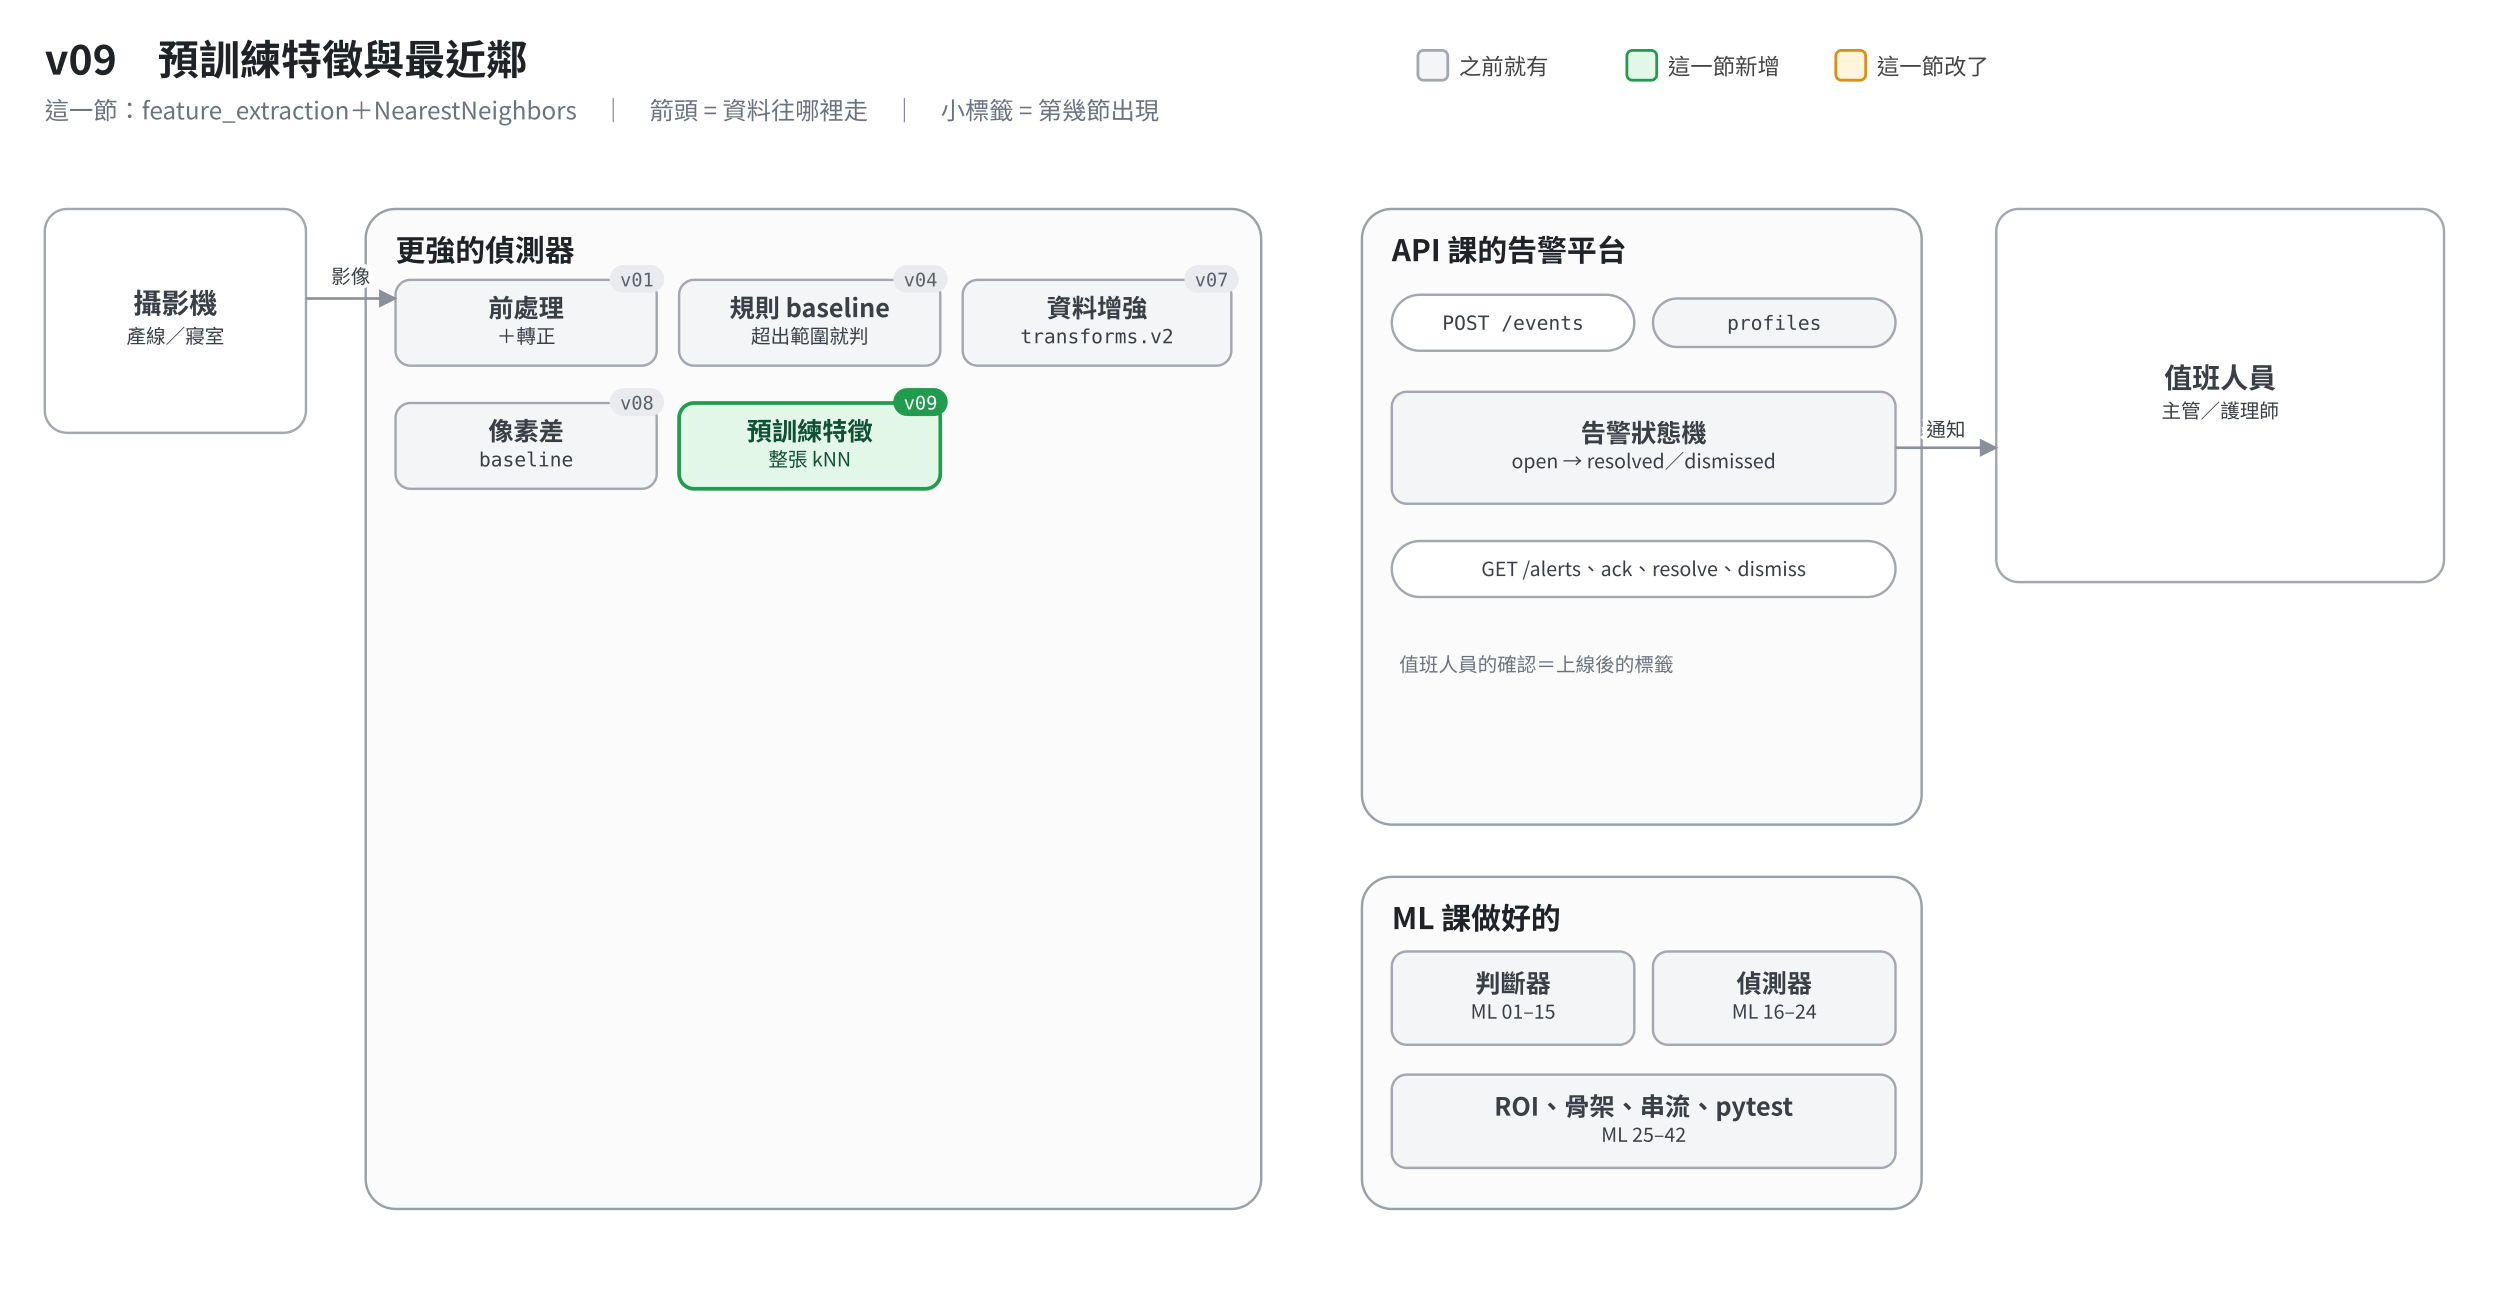
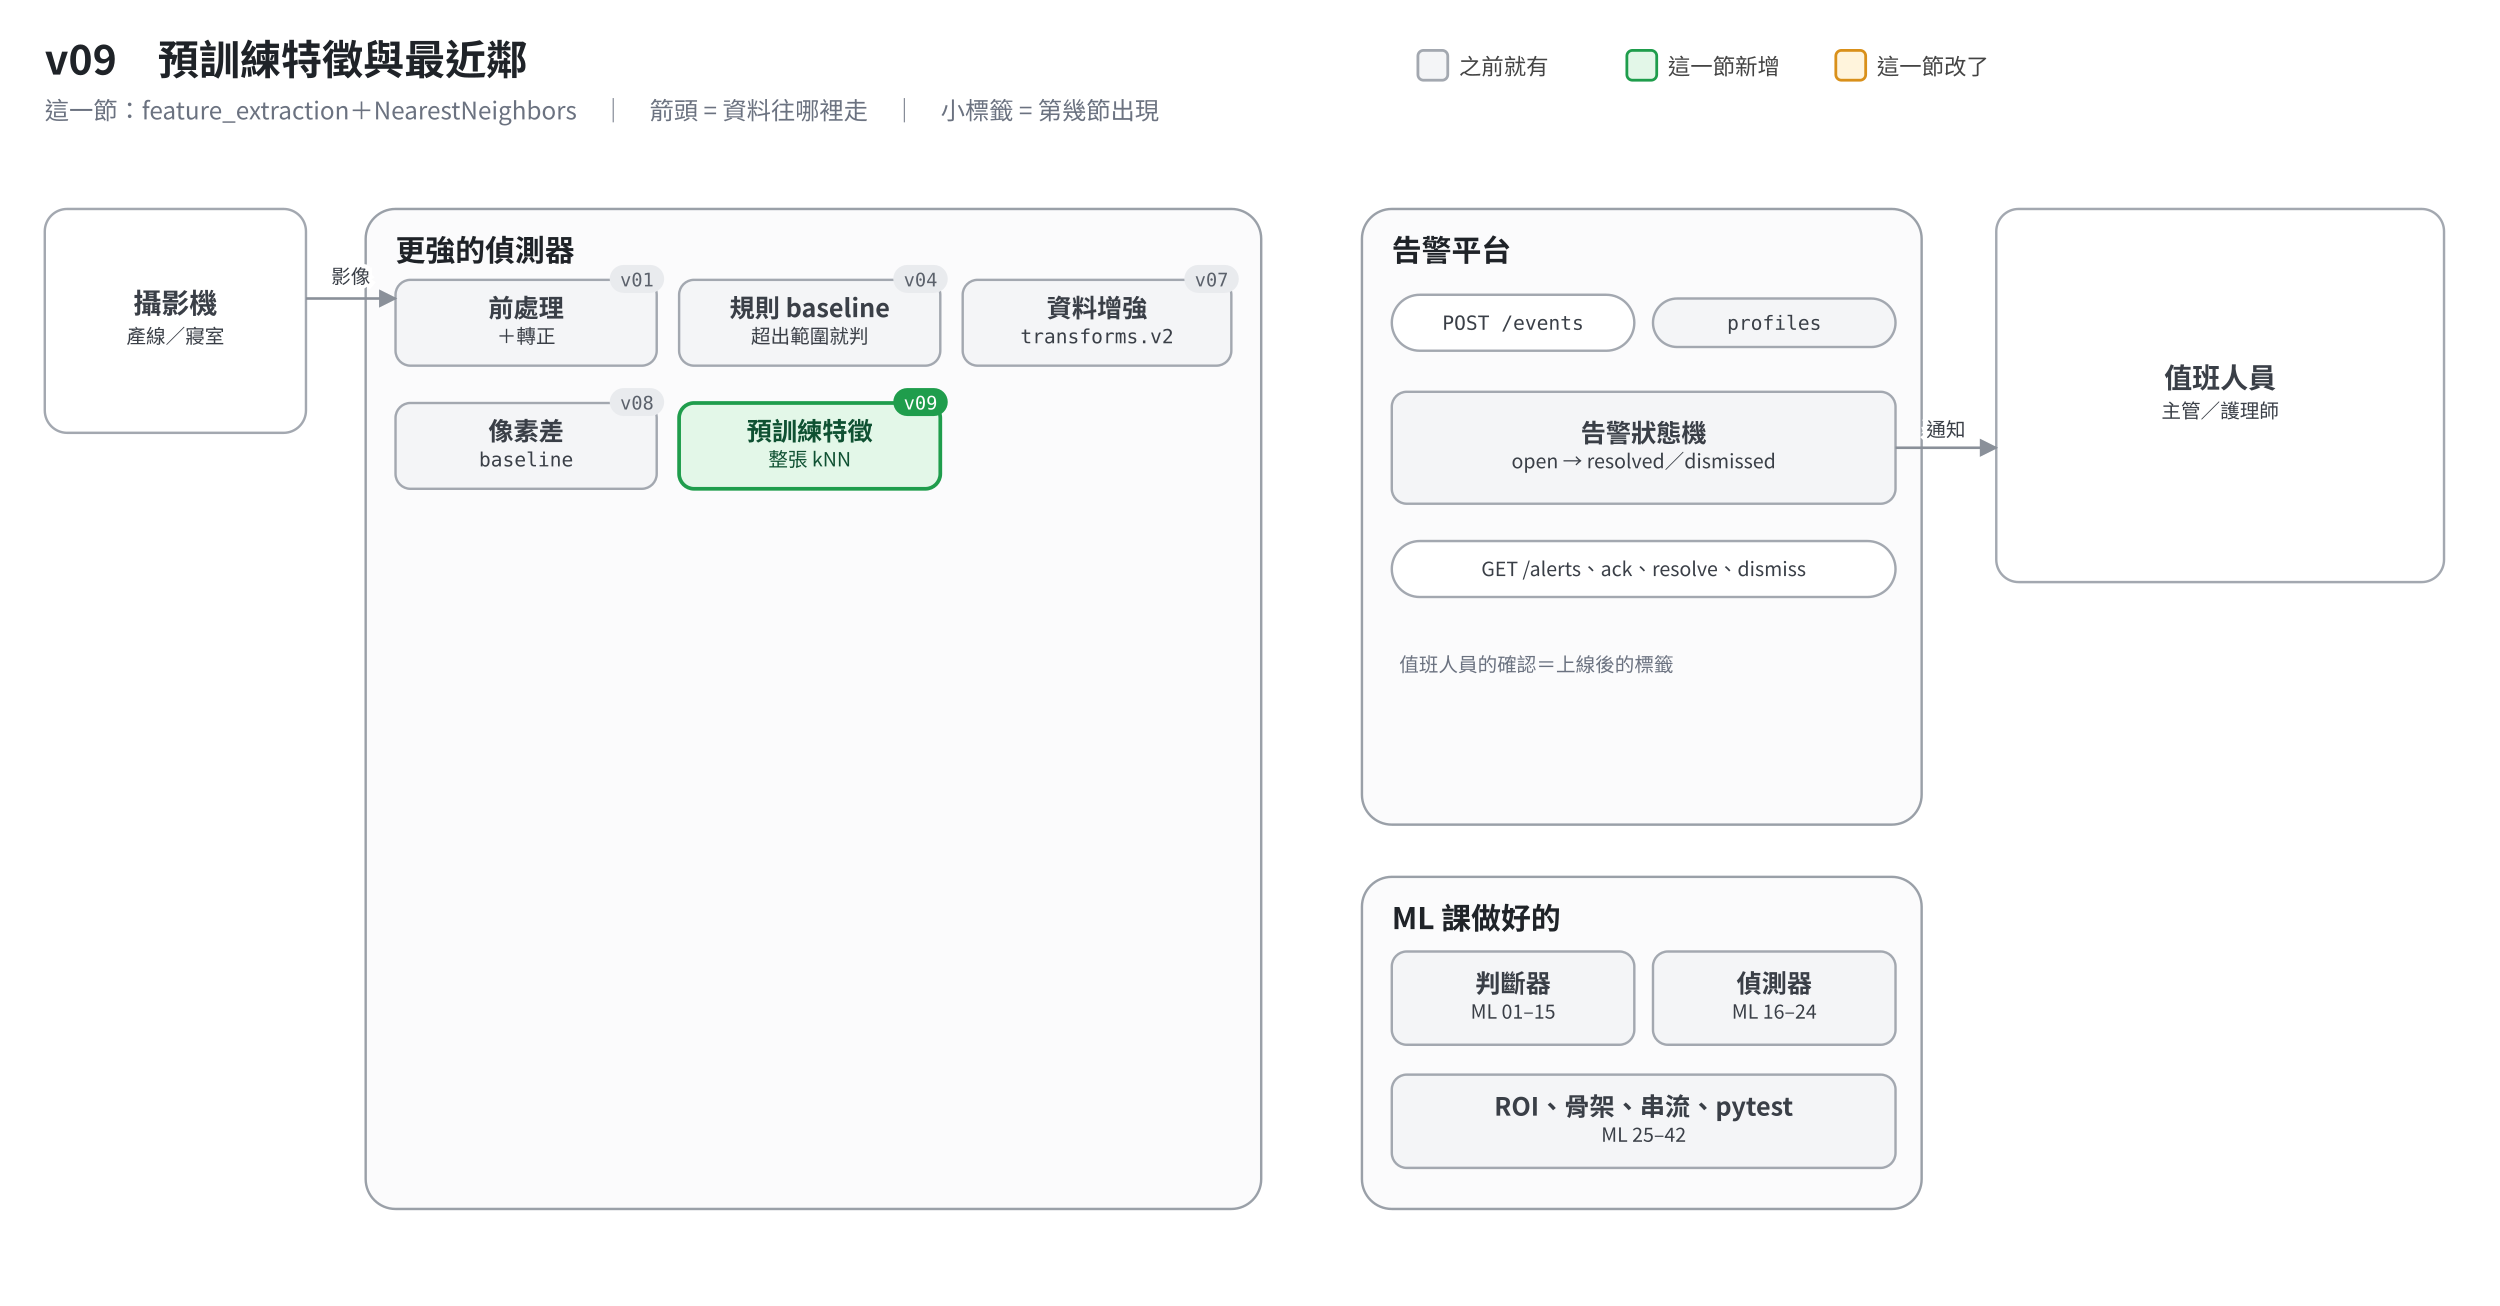
<svg xmlns="http://www.w3.org/2000/svg" viewBox="0 0 1340 700" width="1340" height="700">
  <defs>
    <marker id="arr-old" viewBox="0 0 10 10" refX="9" refY="5" markerWidth="7" markerHeight="7" orient="auto-start-reverse">
      <path d="M0,0 L10,5 L0,10 z" fill="#8a9099" />
    </marker>
    <marker id="arr-new" viewBox="0 0 10 10" refX="9" refY="5" markerWidth="7" markerHeight="7" orient="auto-start-reverse">
      <path d="M0,0 L10,5 L0,10 z" fill="#1f9d4c" />
    </marker>
    <marker id="arr-changed" viewBox="0 0 10 10" refX="9" refY="5" markerWidth="7" markerHeight="7" orient="auto-start-reverse">
      <path d="M0,0 L10,5 L0,10 z" fill="#d9901a" />
    </marker>
    <marker id="arr-error" viewBox="0 0 10 10" refX="9" refY="5" markerWidth="7" markerHeight="7" orient="auto-start-reverse">
      <path d="M0,0 L10,5 L0,10 z" fill="#d33a3a" />
    </marker>
  </defs>
  <rect width="1340" height="700" fill="#ffffff" />
  <text x="24" y="40" font-family="'PingFang TC','Noto Sans TC','Noto Sans CJK TC','Microsoft JhengHei',sans-serif" font-size="22" fill="#1f2328" font-weight="bold" text-anchor="start">v09　預訓練特徵與最近鄰</text>
  <text x="24" y="64" font-family="'PingFang TC','Noto Sans TC','Noto Sans CJK TC','Microsoft JhengHei',sans-serif" font-size="13" fill="#6b7280" font-weight="normal" text-anchor="start">這一節：feature_extraction＋NearestNeighbors　｜　箭頭 = 資料往哪裡走　｜　小標籤 = 第幾節出現</text>
  <rect x="760" y="27" width="16" height="16" rx="3" fill="#f4f5f7" stroke="#a3a8b0" stroke-width="1.5" />
  <text x="782" y="40" font-family="'PingFang TC','Noto Sans TC','Noto Sans CJK TC','Microsoft JhengHei',sans-serif" font-size="12" fill="#444" font-weight="normal" text-anchor="start">之前就有</text>
  <rect x="872" y="27" width="16" height="16" rx="3" fill="#e3f7e8" stroke="#1f9d4c" stroke-width="1.5" />
  <text x="894" y="40" font-family="'PingFang TC','Noto Sans TC','Noto Sans CJK TC','Microsoft JhengHei',sans-serif" font-size="12" fill="#444" font-weight="normal" text-anchor="start">這一節新增</text>
  <rect x="984" y="27" width="16" height="16" rx="3" fill="#fff4dc" stroke="#d9901a" stroke-width="1.5" />
  <text x="1006" y="40" font-family="'PingFang TC','Noto Sans TC','Noto Sans CJK TC','Microsoft JhengHei',sans-serif" font-size="12" fill="#444" font-weight="normal" text-anchor="start">這一節改了</text>
  <rect x="196" y="112" width="480" height="536" rx="16" fill="#fbfbfc" stroke="#9aa0a8" stroke-width="1.3" />
  <text x="212" y="140" font-family="'PingFang TC','Noto Sans TC','Noto Sans CJK TC','Microsoft JhengHei',sans-serif" font-size="16" fill="#1f2328" font-weight="bold" text-anchor="start">更強的偵測器</text>
  <rect x="730" y="112" width="300" height="330" rx="16" fill="#fbfbfc" stroke="#9aa0a8" stroke-width="1.3" />
-   <text x="746" y="140" font-family="'PingFang TC','Noto Sans TC','Noto Sans CJK TC','Microsoft JhengHei',sans-serif" font-size="16" fill="#1f2328" font-weight="bold" text-anchor="start">API 課的告警平台</text>
+   <text x="746" y="140" font-family="'PingFang TC','Noto Sans TC','Noto Sans CJK TC','Microsoft JhengHei',sans-serif" font-size="16" fill="#1f2328" font-weight="bold" text-anchor="start">告警平台</text>
  <rect x="730" y="470" width="300" height="178" rx="16" fill="#fbfbfc" stroke="#9aa0a8" stroke-width="1.3" />
  <text x="746" y="498" font-family="'PingFang TC','Noto Sans TC','Noto Sans CJK TC','Microsoft JhengHei',sans-serif" font-size="16" fill="#1f2328" font-weight="bold" text-anchor="start">ML 課做好的</text>
  <rect x="24" y="112" width="140" height="120" rx="12" fill="#ffffff" stroke="#a3a8b0" stroke-width="1.3" />
  <text x="94" y="168" font-family="'PingFang TC','Noto Sans TC','Noto Sans CJK TC','Microsoft JhengHei',sans-serif" font-size="15" fill="#3a3f47" font-weight="bold" text-anchor="middle">攝影機</text>
  <text x="94" y="184" font-family="'PingFang TC','Noto Sans TC','Noto Sans CJK TC','Microsoft JhengHei',sans-serif" font-size="10.5" fill="#3a3f47" font-weight="normal" text-anchor="middle">產線／寢室</text>
  <rect x="1070" y="112" width="240" height="200" rx="12" fill="#ffffff" stroke="#a3a8b0" stroke-width="1.3" />
  <text x="1190" y="208" font-family="'PingFang TC','Noto Sans TC','Noto Sans CJK TC','Microsoft JhengHei',sans-serif" font-size="15" fill="#3a3f47" font-weight="bold" text-anchor="middle">值班人員</text>
  <text x="1190" y="224" font-family="'PingFang TC','Noto Sans TC','Noto Sans CJK TC','Microsoft JhengHei',sans-serif" font-size="10.5" fill="#3a3f47" font-weight="normal" text-anchor="middle">主管／護理師</text>
  <rect x="212" y="150" width="140" height="46" rx="8" fill="#f4f5f7" stroke="#a3a8b0" stroke-width="1.3" />
  <text x="282" y="170" font-family="'PingFang TC','Noto Sans TC','Noto Sans CJK TC','Microsoft JhengHei',sans-serif" font-size="13.5" fill="#3a3f47" font-weight="bold" text-anchor="middle">前處理</text>
  <text x="282" y="184" font-family="'PingFang TC','Noto Sans TC','Noto Sans CJK TC','Microsoft JhengHei',sans-serif" font-size="10.5" fill="#3a3f47" font-weight="normal" text-anchor="middle">＋轉正</text>
  <rect x="364" y="150" width="140" height="46" rx="8" fill="#f4f5f7" stroke="#a3a8b0" stroke-width="1.3" />
  <text x="434" y="170" font-family="'PingFang TC','Noto Sans TC','Noto Sans CJK TC','Microsoft JhengHei',sans-serif" font-size="13.5" fill="#3a3f47" font-weight="bold" text-anchor="middle">規則 baseline</text>
  <text x="434" y="184" font-family="'PingFang TC','Noto Sans TC','Noto Sans CJK TC','Microsoft JhengHei',sans-serif" font-size="10.5" fill="#3a3f47" font-weight="normal" text-anchor="middle">超出範圍就判</text>
  <rect x="516" y="150" width="144" height="46" rx="8" fill="#f4f5f7" stroke="#a3a8b0" stroke-width="1.3" />
  <text x="588" y="170" font-family="'PingFang TC','Noto Sans TC','Noto Sans CJK TC','Microsoft JhengHei',sans-serif" font-size="13.5" fill="#3a3f47" font-weight="bold" text-anchor="middle">資料增強</text>
  <text x="588" y="184" font-family="'SF Mono',Menlo,Consolas,'DejaVu Sans Mono',monospace" font-size="10.5" fill="#3a3f47" font-weight="normal" text-anchor="middle">transforms.v2</text>
  <rect x="212" y="216" width="140" height="46" rx="8" fill="#f4f5f7" stroke="#a3a8b0" stroke-width="1.3" />
  <text x="282" y="236" font-family="'PingFang TC','Noto Sans TC','Noto Sans CJK TC','Microsoft JhengHei',sans-serif" font-size="13.5" fill="#3a3f47" font-weight="bold" text-anchor="middle">像素差</text>
  <text x="282" y="250" font-family="'SF Mono',Menlo,Consolas,'DejaVu Sans Mono',monospace" font-size="10.5" fill="#3a3f47" font-weight="normal" text-anchor="middle">baseline</text>
  <rect x="364" y="216" width="140" height="46" rx="8" fill="#e3f7e8" stroke="#1f9d4c" stroke-width="2" />
  <text x="434" y="236" font-family="'PingFang TC','Noto Sans TC','Noto Sans CJK TC','Microsoft JhengHei',sans-serif" font-size="13.5" fill="#0f5132" font-weight="bold" text-anchor="middle">預訓練特徵</text>
  <text x="434" y="250" font-family="'PingFang TC','Noto Sans TC','Noto Sans CJK TC','Microsoft JhengHei',sans-serif" font-size="10.5" fill="#0f5132" font-weight="normal" text-anchor="middle">整張 kNN</text>
  <rect x="746" y="158" width="130" height="30" rx="15" fill="#ffffff" stroke="#a3a8b0" stroke-width="1.3" />
  <text x="811" y="176.78" font-family="'SF Mono',Menlo,Consolas,'DejaVu Sans Mono',monospace" font-size="10.5" fill="#3a3f47" font-weight="normal" text-anchor="middle">POST /events</text>
  <rect x="886" y="160" width="130" height="26" rx="13" fill="#f4f5f7" stroke="#a3a8b0" stroke-width="1.3" />
  <text x="951" y="176.78" font-family="'SF Mono',Menlo,Consolas,'DejaVu Sans Mono',monospace" font-size="10.5" fill="#3a3f47" font-weight="normal" text-anchor="middle">profiles</text>
  <rect x="746" y="210" width="270" height="60" rx="8" fill="#f4f5f7" stroke="#a3a8b0" stroke-width="1.3" />
  <text x="881" y="237" font-family="'PingFang TC','Noto Sans TC','Noto Sans CJK TC','Microsoft JhengHei',sans-serif" font-size="13.5" fill="#3a3f47" font-weight="bold" text-anchor="middle">告警狀態機</text>
  <text x="881" y="251" font-family="'PingFang TC','Noto Sans TC','Noto Sans CJK TC','Microsoft JhengHei',sans-serif" font-size="10.5" fill="#3a3f47" font-weight="normal" text-anchor="middle">open → resolved／dismissed</text>
  <rect x="746" y="290" width="270" height="30" rx="15" fill="#ffffff" stroke="#a3a8b0" stroke-width="1.3" />
  <text x="881" y="308.78" font-family="'PingFang TC','Noto Sans TC','Noto Sans CJK TC','Microsoft JhengHei',sans-serif" font-size="10.5" fill="#3a3f47" font-weight="normal" text-anchor="middle">GET /alerts、ack、resolve、dismiss</text>
  <text x="750" y="360" font-family="'PingFang TC','Noto Sans TC','Noto Sans CJK TC','Microsoft JhengHei',sans-serif" font-size="10.5" fill="#6b7280" font-weight="normal" text-anchor="start">值班人員的確認＝上線後的標籤</text>
  <rect x="746" y="510" width="130" height="50" rx="8" fill="#f4f5f7" stroke="#a3a8b0" stroke-width="1.3" />
  <text x="811" y="532" font-family="'PingFang TC','Noto Sans TC','Noto Sans CJK TC','Microsoft JhengHei',sans-serif" font-size="13.5" fill="#3a3f47" font-weight="bold" text-anchor="middle">判斷器</text>
  <text x="811" y="546" font-family="'PingFang TC','Noto Sans TC','Noto Sans CJK TC','Microsoft JhengHei',sans-serif" font-size="10.5" fill="#3a3f47" font-weight="normal" text-anchor="middle">ML 01–15</text>
  <rect x="886" y="510" width="130" height="50" rx="8" fill="#f4f5f7" stroke="#a3a8b0" stroke-width="1.3" />
  <text x="951" y="532" font-family="'PingFang TC','Noto Sans TC','Noto Sans CJK TC','Microsoft JhengHei',sans-serif" font-size="13.5" fill="#3a3f47" font-weight="bold" text-anchor="middle">偵測器</text>
  <text x="951" y="546" font-family="'PingFang TC','Noto Sans TC','Noto Sans CJK TC','Microsoft JhengHei',sans-serif" font-size="10.5" fill="#3a3f47" font-weight="normal" text-anchor="middle">ML 16–24</text>
  <rect x="746" y="576" width="270" height="50" rx="8" fill="#f4f5f7" stroke="#a3a8b0" stroke-width="1.3" />
  <text x="881" y="598" font-family="'PingFang TC','Noto Sans TC','Noto Sans CJK TC','Microsoft JhengHei',sans-serif" font-size="13.5" fill="#3a3f47" font-weight="bold" text-anchor="middle">ROI、骨架、串流、pytest</text>
  <text x="881" y="612" font-family="'PingFang TC','Noto Sans TC','Noto Sans CJK TC','Microsoft JhengHei',sans-serif" font-size="10.5" fill="#3a3f47" font-weight="normal" text-anchor="middle">ML 25–42</text>
  <polyline points="164,160 212,160" fill="none" stroke="#8a9099" stroke-width="1.4" marker-end="url(#arr-old)" />
  <text x="188" y="152" font-family="'PingFang TC','Noto Sans TC','Noto Sans CJK TC','Microsoft JhengHei',sans-serif" font-size="10.5" fill="#3a3f47" text-anchor="middle" stroke="#fff" stroke-width="4" paint-order="stroke">影像</text>
  <polyline points="1016,240 1070,240" fill="none" stroke="#8a9099" stroke-width="1.4" marker-end="url(#arr-old)" />
  <text x="1043" y="234" font-family="'PingFang TC','Noto Sans TC','Noto Sans CJK TC','Microsoft JhengHei',sans-serif" font-size="10.5" fill="#3a3f47" text-anchor="middle" stroke="#fff" stroke-width="4" paint-order="stroke">通知</text>
  <rect x="326.8" y="142" width="29.2" height="15" rx="7.5" fill="#e9ebee" />
  <text x="341.4" y="153.5" font-family="'SF Mono',Menlo,Consolas,'DejaVu Sans Mono',monospace" font-size="10" fill="#5b616b" font-weight="normal" text-anchor="middle">v01</text>
  <rect x="478.8" y="142" width="29.2" height="15" rx="7.5" fill="#e9ebee" />
  <text x="493.4" y="153.5" font-family="'SF Mono',Menlo,Consolas,'DejaVu Sans Mono',monospace" font-size="10" fill="#5b616b" font-weight="normal" text-anchor="middle">v04</text>
  <rect x="634.8" y="142" width="29.2" height="15" rx="7.5" fill="#e9ebee" />
  <text x="649.4" y="153.5" font-family="'SF Mono',Menlo,Consolas,'DejaVu Sans Mono',monospace" font-size="10" fill="#5b616b" font-weight="normal" text-anchor="middle">v07</text>
  <rect x="326.8" y="208" width="29.2" height="15" rx="7.5" fill="#e9ebee" />
  <text x="341.4" y="219.5" font-family="'SF Mono',Menlo,Consolas,'DejaVu Sans Mono',monospace" font-size="10" fill="#5b616b" font-weight="normal" text-anchor="middle">v08</text>
  <rect x="478.8" y="208" width="29.2" height="15" rx="7.5" fill="#1f9d4c" />
  <text x="493.4" y="219.5" font-family="'SF Mono',Menlo,Consolas,'DejaVu Sans Mono',monospace" font-size="10" fill="#fff" font-weight="normal" text-anchor="middle">v09</text>
</svg>
